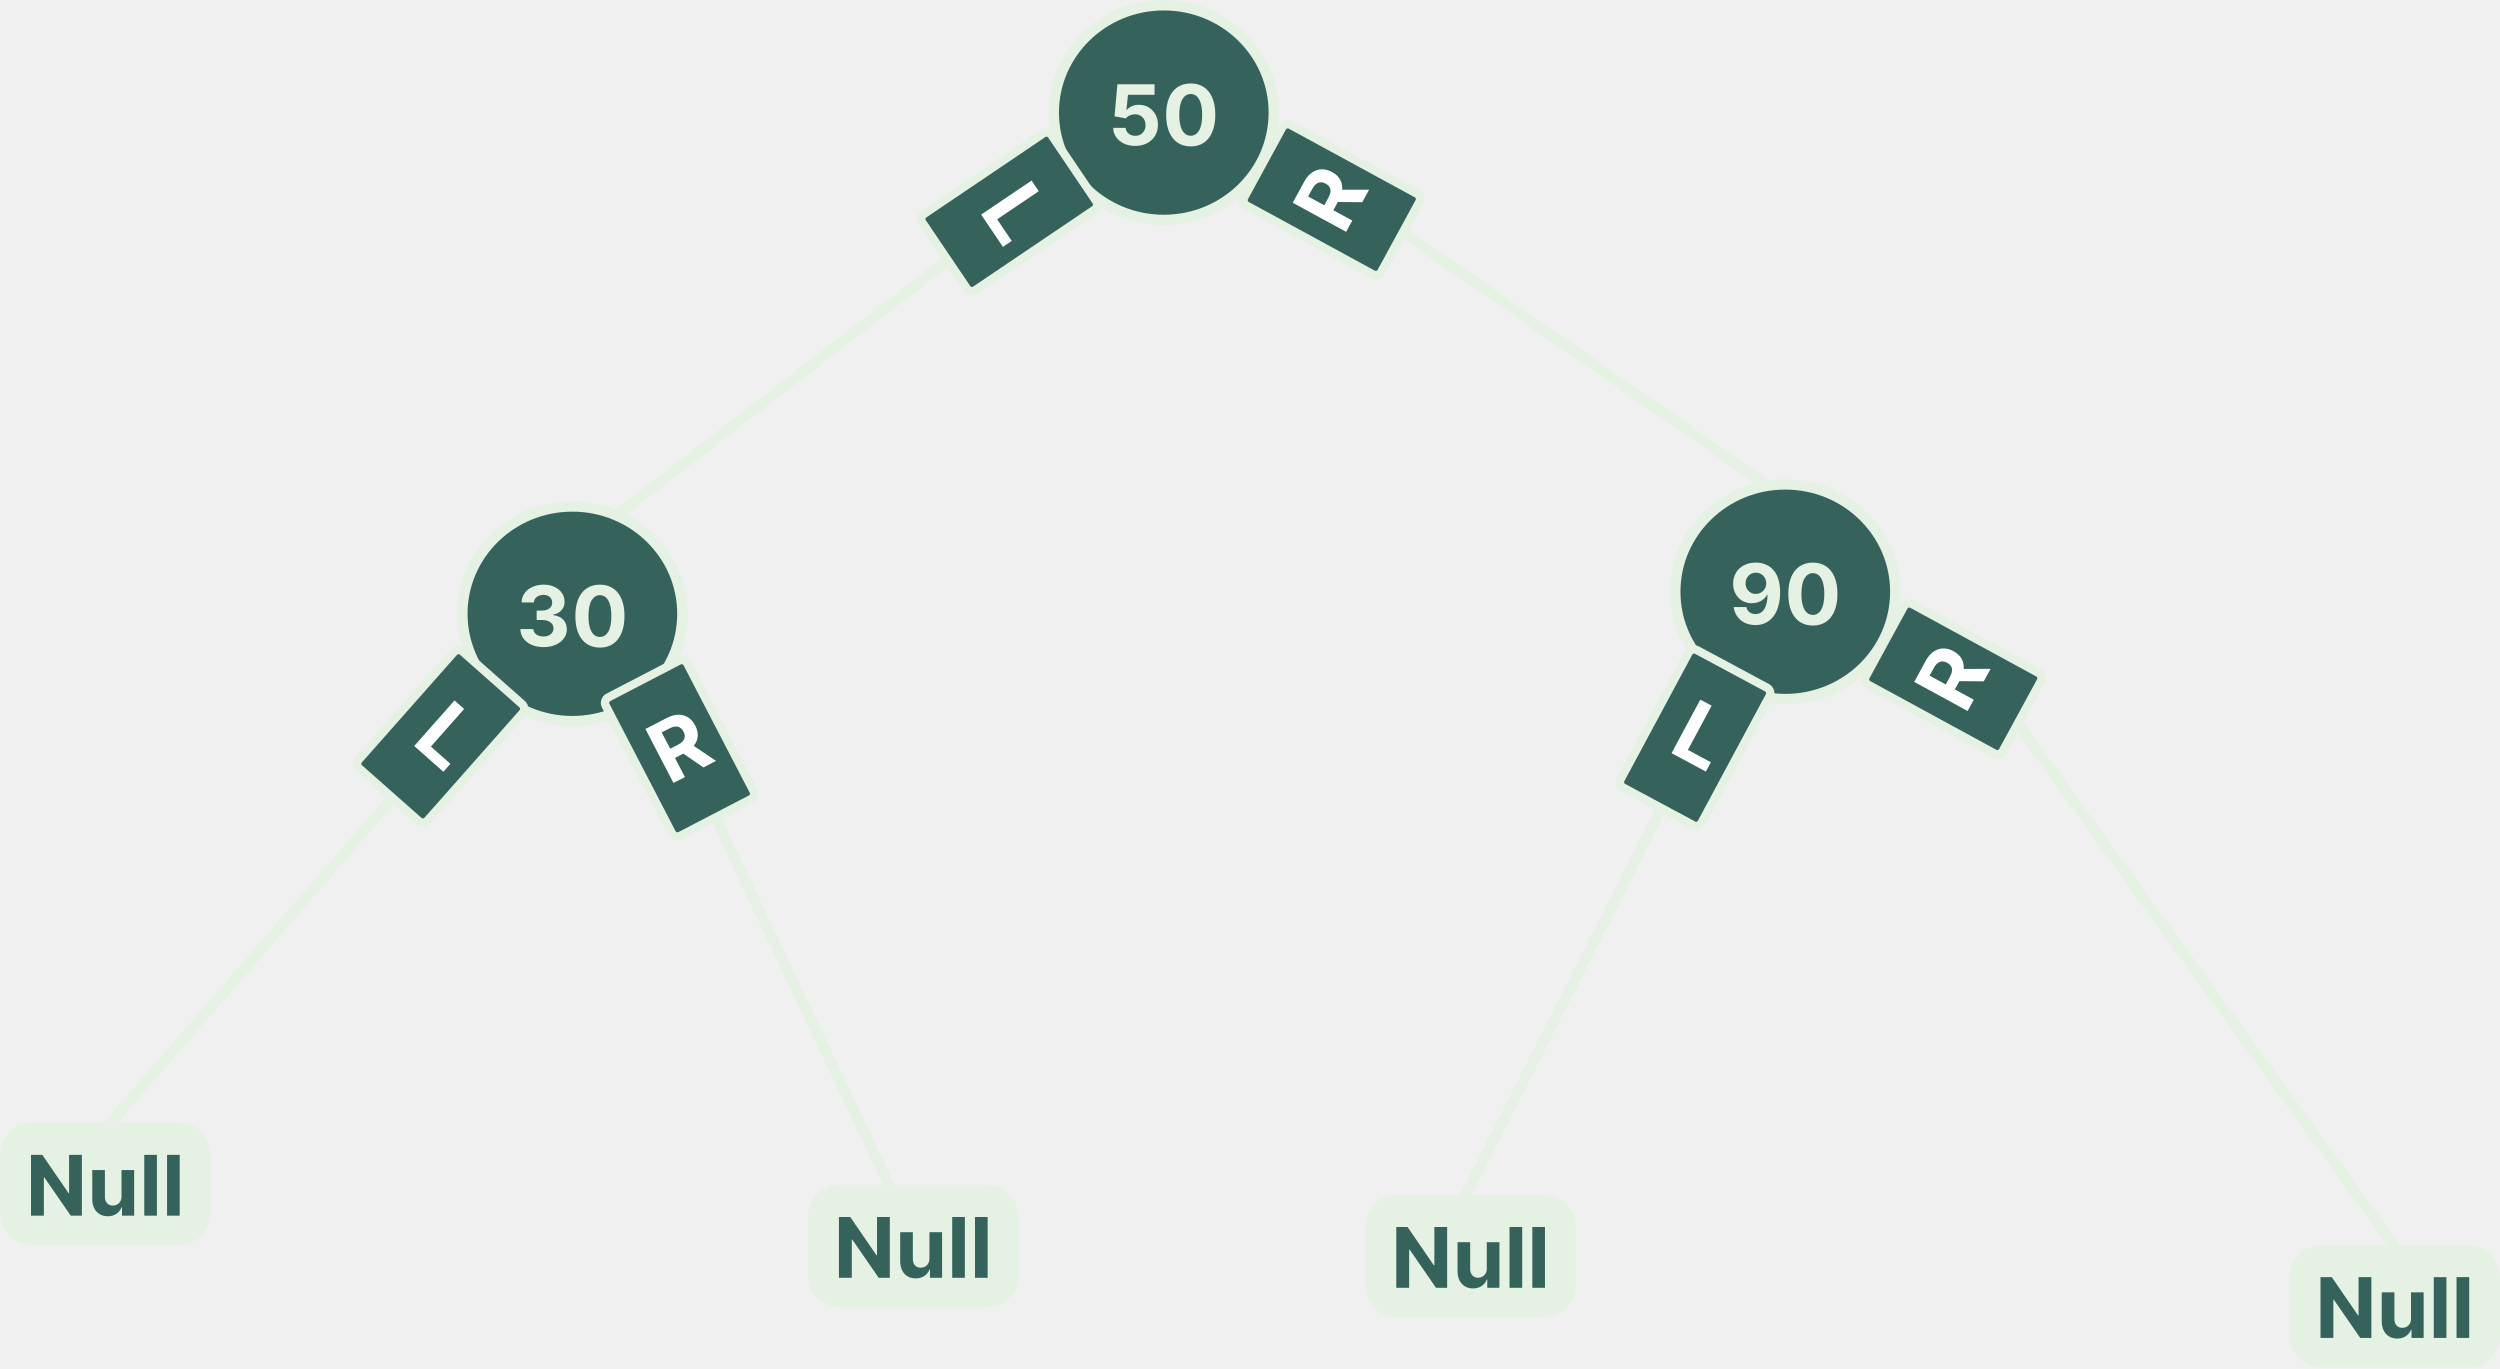
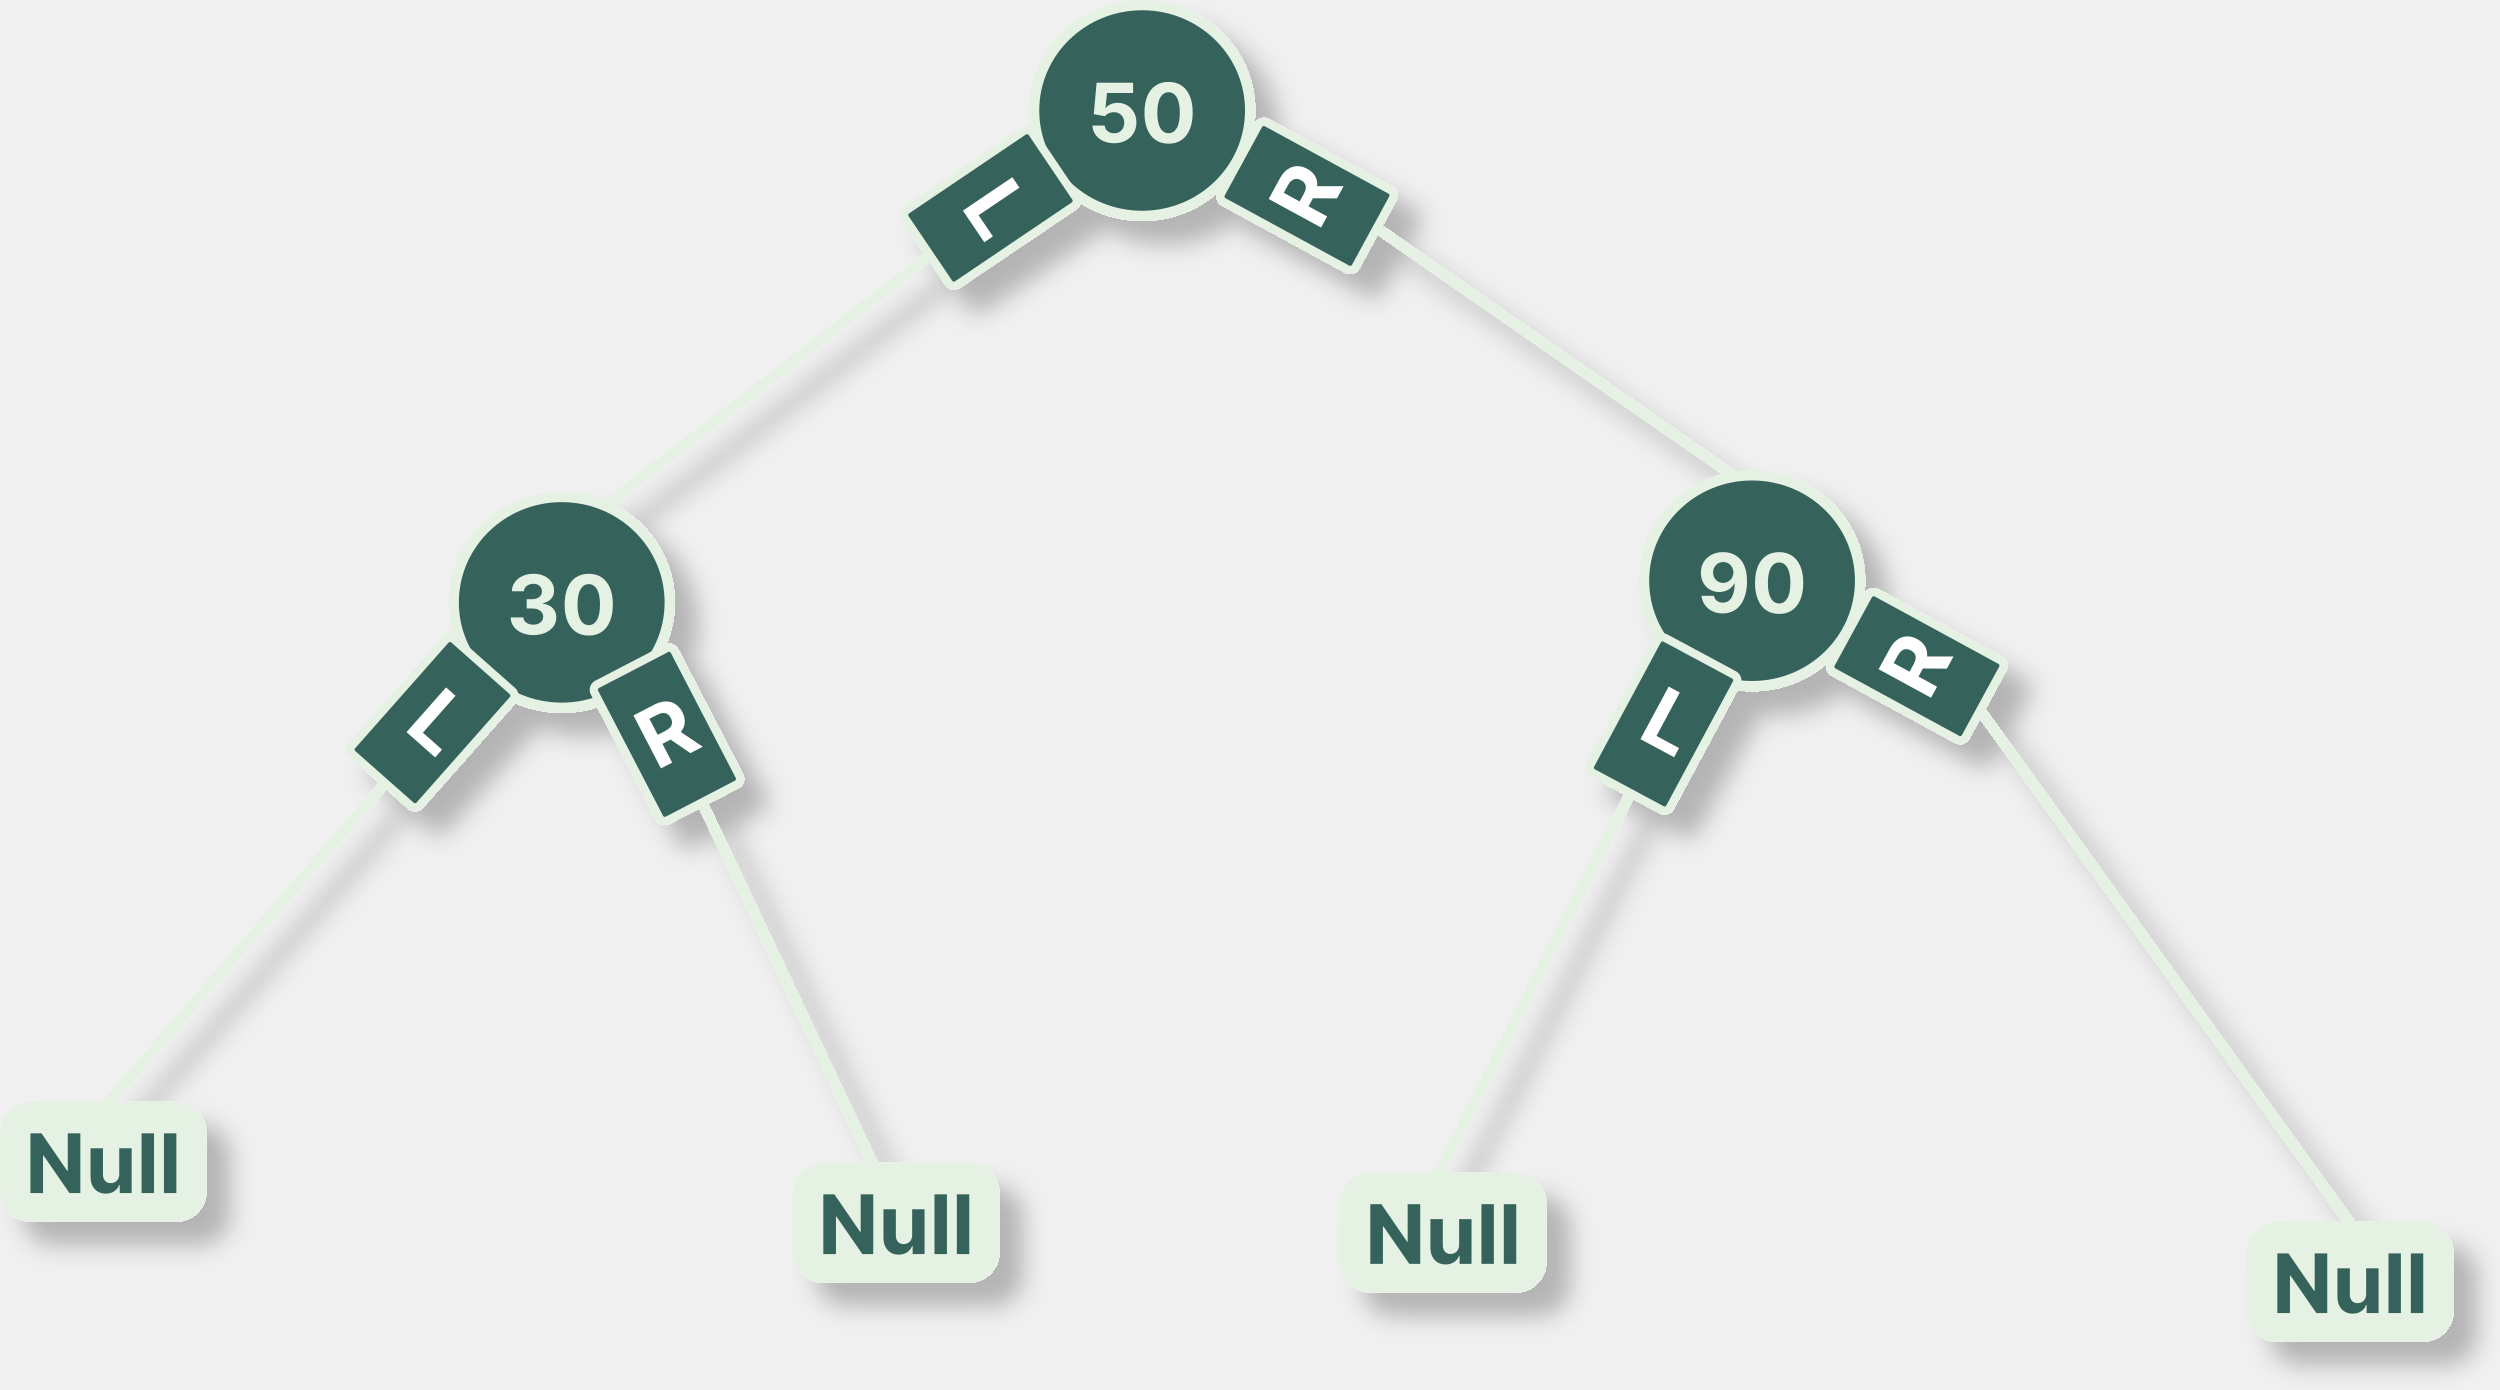
- <svg xmlns="http://www.w3.org/2000/svg" width="422" height="231" viewBox="0 0 422 231" fill="none">
-   <rect x="136.38" y="200.002" width="35.533" height="20.643" rx="5.293" fill="#E5F1E3" />
-   <path d="M150.2 205.429V215.694H148.325L143.86 209.233H143.784V215.694H141.614V205.429H143.519L147.949 211.885H148.04V205.429H150.2ZM156.89 212.416V207.995H159.025V215.694H156.975V214.295H156.895C156.721 214.746 156.432 215.109 156.028 215.383C155.627 215.657 155.137 215.794 154.559 215.794C154.044 215.794 153.592 215.677 153.201 215.443C152.81 215.209 152.504 214.877 152.284 214.446C152.066 214.015 151.956 213.498 151.953 212.897V207.995H154.088V212.516C154.091 212.97 154.213 213.33 154.454 213.594C154.694 213.858 155.017 213.99 155.421 213.99C155.678 213.99 155.919 213.931 156.143 213.814C156.367 213.694 156.547 213.517 156.684 213.283C156.824 213.049 156.893 212.76 156.89 212.416ZM162.868 205.429V215.694H160.733V205.429H162.868ZM166.713 205.429V215.694H164.578V205.429H166.713Z" fill="#35635B" />
-   <line x1="162.976" y1="41.647" x2="102.739" y2="88.009" stroke="#E5F1E3" stroke-width="1.764" />
-   <line x1="68.073" y1="132.559" x2="18.264" y2="189.979" stroke="#E5F1E3" stroke-width="1.764" />
-   <line x1="235.361" y1="38.193" x2="297.791" y2="81.558" stroke="#E5F1E3" stroke-width="1.764" />
-   <line x1="337.774" y1="118.267" x2="405.118" y2="211.669" stroke="#E5F1E3" stroke-width="1.764" />
-   <line x1="119.794" y1="135.987" x2="152.269" y2="204.714" stroke="#E5F1E3" stroke-width="1.764" />
-   <line x1="281.465" y1="134.409" x2="247.151" y2="202.237" stroke="#E5F1E3" stroke-width="1.764" />
-   <path d="M196.449 0.882C206.728 0.882 215.025 9.017 215.025 19.007C215.024 28.997 206.728 37.131 196.449 37.131C186.169 37.131 177.872 28.997 177.871 19.007C177.871 9.017 186.169 0.882 196.449 0.882Z" fill="#35635B" stroke="#E5F1E3" stroke-width="1.764" />
-   <path d="M191.622 24.631C190.914 24.631 190.282 24.501 189.728 24.24C189.176 23.98 188.739 23.62 188.415 23.163C188.091 22.705 187.922 22.18 187.908 21.589H190.013C190.037 21.986 190.204 22.309 190.515 22.556C190.825 22.803 191.195 22.927 191.622 22.927C191.963 22.927 192.264 22.852 192.525 22.701C192.788 22.548 192.994 22.336 193.141 22.065C193.291 21.791 193.367 21.477 193.367 21.123C193.367 20.762 193.29 20.444 193.136 20.17C192.986 19.896 192.777 19.683 192.509 19.529C192.242 19.375 191.936 19.297 191.592 19.293C191.292 19.293 190.999 19.355 190.715 19.479C190.434 19.602 190.216 19.771 190.059 19.985L188.129 19.639L188.615 14.226H194.89V16H190.404L190.139 18.572H190.199C190.379 18.318 190.652 18.107 191.016 17.94C191.38 17.773 191.788 17.689 192.239 17.689C192.857 17.689 193.408 17.835 193.893 18.125C194.377 18.416 194.76 18.816 195.041 19.323C195.321 19.828 195.46 20.409 195.457 21.068C195.46 21.759 195.299 22.374 194.975 22.912C194.655 23.447 194.205 23.868 193.627 24.175C193.052 24.479 192.384 24.631 191.622 24.631ZM200.995 24.716C200.133 24.713 199.391 24.501 198.769 24.08C198.151 23.659 197.675 23.049 197.341 22.25C197.01 21.452 196.847 20.491 196.85 19.369C196.85 18.249 197.015 17.295 197.346 16.507C197.68 15.718 198.156 15.118 198.775 14.707C199.396 14.293 200.136 14.086 200.995 14.086C201.854 14.086 202.592 14.293 203.21 14.707C203.832 15.122 204.309 15.723 204.644 16.512C204.978 17.297 205.143 18.249 205.14 19.369C205.14 20.494 204.973 21.457 204.639 22.255C204.308 23.054 203.833 23.664 203.215 24.085C202.597 24.506 201.857 24.716 200.995 24.716ZM200.995 22.917C201.583 22.917 202.052 22.621 202.403 22.03C202.754 21.439 202.928 20.551 202.924 19.369C202.924 18.59 202.844 17.942 202.684 17.424C202.527 16.906 202.303 16.517 202.012 16.256C201.725 15.995 201.386 15.865 200.995 15.865C200.41 15.865 199.942 16.157 199.591 16.742C199.241 17.327 199.064 18.202 199.06 19.369C199.06 20.157 199.139 20.815 199.296 21.343C199.456 21.868 199.682 22.262 199.972 22.526C200.263 22.787 200.604 22.917 200.995 22.917Z" fill="#E5F1E3" />
-   <rect x="155.103" y="36.703" width="26.338" height="15.509" rx="1.059" transform="rotate(-34.0359 155.103 36.7033)" fill="#35635B" stroke="#E5F1E3" stroke-width="1.411" />
-   <path d="M165.619 36.224L174.126 30.479L175.34 32.277L168.317 37.021L170.78 40.667L169.297 41.669L165.619 36.224Z" fill="white" />
-   <rect x="232.658" y="46.81" width="26.338" height="15.509" rx="1.059" transform="rotate(-151.419 232.658 46.8105)" fill="#35635B" stroke="#E5F1E3" stroke-width="1.411" />
-   <path d="M227.227 39.135L218.213 34.225L220.151 30.669C220.521 29.988 220.96 29.473 221.465 29.125C221.97 28.771 222.512 28.59 223.093 28.578C223.672 28.563 224.259 28.718 224.855 29.042C225.454 29.368 225.898 29.778 226.189 30.271C226.477 30.762 226.601 31.316 226.563 31.93C226.527 32.542 226.32 33.194 225.943 33.887L224.646 36.268L223.114 35.433L224.243 33.36C224.441 32.996 224.556 32.667 224.588 32.372C224.619 32.077 224.567 31.817 224.431 31.591C224.297 31.362 224.082 31.166 223.786 31.005C223.486 30.842 223.201 30.765 222.93 30.773C222.661 30.779 222.407 30.874 222.169 31.06C221.929 31.242 221.709 31.516 221.51 31.883L220.81 33.168L228.265 37.23L227.227 39.135ZM225.777 32.033L231.099 32.027L229.953 34.131L224.657 34.088L225.777 32.033Z" fill="white" />
-   <path d="M301.356 81.762C311.635 81.763 319.933 89.897 319.933 99.887C319.932 109.877 311.635 118.011 301.356 118.011C291.077 118.011 282.779 109.878 282.779 99.887C282.779 89.897 291.077 81.762 301.356 81.762Z" fill="#35635B" stroke="#E5F1E3" stroke-width="1.764" />
-   <path d="M296.385 94.966C296.913 94.966 297.421 95.055 297.908 95.232C298.4 95.409 298.837 95.691 299.222 96.079C299.609 96.467 299.915 96.981 300.139 97.623C300.366 98.261 300.481 99.044 300.485 99.973C300.485 100.845 300.386 101.624 300.189 102.309C299.995 102.991 299.716 103.57 299.352 104.048C298.988 104.526 298.548 104.89 298.034 105.141C297.519 105.388 296.944 105.512 296.31 105.512C295.625 105.512 295.02 105.38 294.495 105.116C293.971 104.848 293.548 104.486 293.227 104.028C292.91 103.567 292.718 103.049 292.651 102.474H294.791C294.874 102.849 295.05 103.139 295.317 103.346C295.585 103.55 295.915 103.652 296.31 103.652C296.978 103.652 297.486 103.361 297.833 102.78C298.181 102.195 298.356 101.395 298.36 100.379H298.289C298.136 100.68 297.928 100.939 297.668 101.156C297.407 101.37 297.108 101.535 296.771 101.652C296.437 101.769 296.081 101.828 295.703 101.828C295.098 101.828 294.559 101.686 294.084 101.402C293.61 101.118 293.236 100.727 292.962 100.229C292.688 99.731 292.551 99.163 292.551 98.525C292.547 97.837 292.706 97.223 293.027 96.685C293.347 96.147 293.795 95.727 294.37 95.422C294.948 95.115 295.62 94.963 296.385 94.966ZM296.4 96.67C296.062 96.67 295.762 96.751 295.498 96.911C295.237 97.071 295.03 97.287 294.876 97.558C294.726 97.828 294.652 98.131 294.656 98.465C294.656 98.802 294.729 99.106 294.876 99.377C295.027 99.644 295.23 99.858 295.488 100.018C295.748 100.175 296.046 100.254 296.38 100.254C296.63 100.254 296.863 100.207 297.076 100.114C297.29 100.02 297.476 99.891 297.633 99.728C297.793 99.561 297.918 99.369 298.009 99.151C298.099 98.934 298.144 98.704 298.144 98.46C298.141 98.136 298.064 97.838 297.913 97.568C297.763 97.297 297.556 97.08 297.292 96.916C297.028 96.752 296.731 96.67 296.4 96.67ZM306.013 105.597C305.151 105.593 304.409 105.381 303.788 104.96C303.169 104.539 302.693 103.929 302.359 103.131C302.028 102.332 301.865 101.372 301.868 100.249C301.868 99.13 302.033 98.176 302.364 97.387C302.698 96.599 303.174 95.999 303.793 95.588C304.414 95.174 305.154 94.966 306.013 94.966C306.872 94.966 307.61 95.174 308.228 95.588C308.85 96.002 309.327 96.604 309.662 97.392C309.996 98.177 310.161 99.13 310.158 100.249C310.158 101.375 309.991 102.337 309.657 103.136C309.326 103.935 308.851 104.544 308.233 104.965C307.615 105.386 306.875 105.597 306.013 105.597ZM306.013 103.798C306.601 103.798 307.07 103.502 307.421 102.91C307.772 102.319 307.946 101.432 307.943 100.249C307.943 99.471 307.862 98.822 307.702 98.304C307.545 97.786 307.321 97.397 307.03 97.136C306.743 96.876 306.404 96.746 306.013 96.746C305.428 96.746 304.96 97.038 304.61 97.623C304.259 98.207 304.082 99.083 304.078 100.249C304.078 101.038 304.157 101.696 304.314 102.224C304.474 102.748 304.7 103.143 304.99 103.407C305.281 103.667 305.622 103.798 306.013 103.798Z" fill="#E5F1E3" />
-   <rect x="273.071" y="132.453" width="26.338" height="15.509" rx="1.059" transform="rotate(-61.7674 273.071 132.453)" fill="#35635B" stroke="#E5F1E3" stroke-width="1.411" />
-   <path d="M282.157 127.135L287.012 118.091L288.924 119.118L284.915 126.585L288.792 128.666L287.946 130.243L282.157 127.135Z" fill="white" />
-   <rect x="337.566" y="127.691" width="26.338" height="15.509" rx="1.059" transform="rotate(-151.419 337.566 127.691)" fill="#35635B" stroke="#E5F1E3" stroke-width="1.411" />
-   <path d="M332.135 120.016L323.121 115.105L325.058 111.549C325.429 110.868 325.867 110.354 326.373 110.005C326.878 109.652 327.42 109.47 328.001 109.459C328.58 109.444 329.167 109.598 329.763 109.923C330.361 110.249 330.806 110.658 331.097 111.151C331.384 111.643 331.509 112.196 331.471 112.811C331.435 113.423 331.228 114.075 330.851 114.767L329.553 117.148L328.022 116.314L329.151 114.241C329.349 113.877 329.464 113.548 329.495 113.253C329.527 112.958 329.474 112.697 329.339 112.471C329.205 112.242 328.99 112.047 328.693 111.885C328.394 111.722 328.109 111.645 327.838 111.654C327.569 111.659 327.315 111.755 327.077 111.941C326.837 112.122 326.617 112.396 326.417 112.763L325.717 114.048L333.173 118.11L332.135 120.016ZM330.685 112.913L336.007 112.908L334.861 115.012L329.565 114.969L330.685 112.913Z" fill="white" />
-   <path d="M96.617 85.485C106.896 85.485 115.193 93.62 115.193 103.61C115.193 113.6 106.896 121.734 96.617 121.734C86.338 121.734 78.04 113.6 78.04 103.61C78.04 93.62 86.338 85.485 96.617 85.485Z" fill="#35635B" stroke="#E5F1E3" stroke-width="1.764" />
-   <path d="M91.733 109.234C90.984 109.234 90.317 109.106 89.733 108.848C89.151 108.588 88.692 108.23 88.354 107.776C88.02 107.318 87.848 106.79 87.838 106.192H90.023C90.037 106.442 90.119 106.663 90.269 106.853C90.423 107.041 90.626 107.186 90.88 107.289C91.134 107.393 91.42 107.445 91.737 107.445C92.068 107.445 92.361 107.386 92.615 107.269C92.868 107.152 93.067 106.99 93.211 106.783C93.355 106.576 93.427 106.337 93.427 106.067C93.427 105.793 93.35 105.55 93.196 105.34C93.046 105.126 92.828 104.959 92.544 104.839C92.264 104.718 91.93 104.658 91.542 104.658H90.585V103.064H91.542C91.87 103.064 92.159 103.008 92.409 102.894C92.663 102.78 92.86 102.623 93.001 102.423C93.141 102.219 93.211 101.982 93.211 101.711C93.211 101.454 93.149 101.228 93.026 101.034C92.905 100.837 92.735 100.684 92.514 100.573C92.297 100.463 92.043 100.408 91.752 100.408C91.459 100.408 91.189 100.461 90.946 100.568C90.702 100.672 90.506 100.821 90.359 101.014C90.212 101.208 90.134 101.435 90.124 101.696H88.044C88.054 101.105 88.222 100.583 88.55 100.132C88.877 99.681 89.318 99.329 89.873 99.075C90.431 98.817 91.061 98.689 91.763 98.689C92.471 98.689 93.091 98.817 93.622 99.075C94.153 99.332 94.566 99.68 94.86 100.117C95.157 100.552 95.304 101.039 95.301 101.581C95.304 102.156 95.126 102.635 94.765 103.019C94.407 103.403 93.941 103.647 93.366 103.751V103.831C94.121 103.928 94.696 104.19 95.091 104.618C95.488 105.042 95.685 105.574 95.682 106.212C95.685 106.797 95.517 107.316 95.176 107.771C94.838 108.225 94.372 108.583 93.777 108.843C93.183 109.104 92.501 109.234 91.733 109.234ZM101.267 109.319C100.405 109.316 99.663 109.104 99.041 108.683C98.423 108.262 97.947 107.652 97.613 106.853C97.282 106.055 97.118 105.094 97.122 103.972C97.122 102.852 97.287 101.898 97.618 101.11C97.952 100.321 98.428 99.721 99.046 99.31C99.668 98.896 100.408 98.689 101.267 98.689C102.125 98.689 102.864 98.896 103.482 99.31C104.103 99.725 104.581 100.326 104.915 101.115C105.249 101.9 105.415 102.852 105.412 103.972C105.412 105.098 105.244 106.06 104.91 106.858C104.58 107.657 104.105 108.267 103.487 108.688C102.869 109.109 102.129 109.319 101.267 109.319ZM101.267 107.52C101.855 107.52 102.324 107.224 102.675 106.633C103.026 106.041 103.2 105.154 103.196 103.972C103.196 103.193 103.116 102.545 102.956 102.027C102.799 101.509 102.575 101.12 102.284 100.859C101.997 100.598 101.658 100.468 101.267 100.468C100.682 100.468 100.214 100.76 99.863 101.345C99.512 101.93 99.335 102.805 99.332 103.972C99.332 104.76 99.41 105.418 99.567 105.946C99.728 106.471 99.954 106.865 100.244 107.129C100.535 107.39 100.876 107.52 101.267 107.52Z" fill="#E5F1E3" />
-   <rect x="59.859" y="129.017" width="26.338" height="15.509" rx="1.059" transform="rotate(-48.5098 59.8587 129.017)" fill="#35635B" stroke="#E5F1E3" stroke-width="1.411" />
-   <path d="M69.921 125.925L76.722 118.236L78.347 119.673L72.733 126.022L76.029 128.937L74.843 130.278L69.921 125.925Z" fill="white" />
-   <rect x="113.901" y="141.568" width="26.338" height="15.509" rx="1.059" transform="rotate(-117.448 113.901 141.568)" fill="#35635B" stroke="#E5F1E3" stroke-width="1.411" />
-   <path d="M113.686 132.168L108.954 123.059L112.548 121.192C113.236 120.835 113.887 120.653 114.501 120.646C115.117 120.635 115.668 120.787 116.156 121.103C116.645 121.414 117.046 121.87 117.358 122.472C117.673 123.077 117.812 123.665 117.778 124.236C117.742 124.805 117.536 125.333 117.161 125.822C116.789 126.309 116.253 126.734 115.553 127.097L113.147 128.347L112.343 126.799L114.438 125.711C114.806 125.52 115.085 125.311 115.276 125.084C115.467 124.857 115.569 124.612 115.583 124.349C115.6 124.084 115.53 123.802 115.375 123.502C115.218 123.2 115.024 122.976 114.795 122.832C114.569 122.686 114.305 122.624 114.003 122.645C113.703 122.661 113.367 122.766 112.997 122.958L111.698 123.633L115.612 131.167L113.686 132.168ZM116.452 125.467L120.869 128.437L118.743 129.541L114.375 126.546L116.452 125.467Z" fill="white" />
-   <rect y="189.511" width="35.533" height="20.643" rx="5.293" fill="#E5F1E3" />
-   <path d="M13.82 194.938V205.203H11.945L7.479 198.742H7.404V205.203H5.234V194.938H7.139L11.569 201.394H11.659V194.938H13.82ZM20.509 201.925V197.504H22.645V205.203H20.595V203.805H20.515C20.341 204.256 20.052 204.618 19.647 204.892C19.247 205.166 18.757 205.303 18.179 205.303C17.664 205.303 17.212 205.186 16.821 204.952C16.43 204.718 16.124 204.386 15.903 203.955C15.686 203.524 15.576 203.008 15.573 202.406V197.504H17.708V202.025C17.711 202.48 17.833 202.839 18.074 203.103C18.314 203.367 18.637 203.499 19.041 203.499C19.298 203.499 19.539 203.44 19.763 203.323C19.987 203.203 20.167 203.026 20.304 202.792C20.444 202.558 20.513 202.269 20.509 201.925ZM26.488 194.938V205.203H24.352V194.938H26.488ZM30.333 194.938V205.203H28.198V194.938H30.333Z" fill="#35635B" />
-   <rect x="230.459" y="201.694" width="35.533" height="20.643" rx="5.293" fill="#E5F1E3" />
-   <path d="M244.278 207.121V217.386H242.404L237.938 210.925H237.863V217.386H235.693V207.121H237.597L242.028 213.577H242.118V207.121H244.278ZM250.968 214.108V209.687H253.103V217.386H251.053V215.987H250.973C250.799 216.438 250.51 216.801 250.106 217.075C249.705 217.349 249.216 217.486 248.638 217.486C248.123 217.486 247.67 217.369 247.279 217.135C246.888 216.901 246.583 216.569 246.362 216.138C246.145 215.707 246.035 215.19 246.031 214.589V209.687H248.166V214.208C248.17 214.663 248.292 215.022 248.532 215.286C248.773 215.55 249.095 215.682 249.5 215.682C249.757 215.682 249.998 215.623 250.221 215.506C250.445 215.386 250.626 215.209 250.763 214.975C250.903 214.741 250.972 214.452 250.968 214.108ZM256.946 207.121V217.386H254.811V207.121H256.946ZM260.792 207.121V217.386H258.657V207.121H260.792Z" fill="#35635B" />
-   <rect x="386.467" y="210.154" width="35.533" height="20.643" rx="5.293" fill="#E5F1E3" />
-   <path d="M400.286 215.581V225.846H398.412L393.946 219.386H393.871V225.846H391.701V215.581H393.605L398.036 222.037H398.126V215.581H400.286ZM406.976 222.568V218.148H409.111V225.846H407.061V224.448H406.981C406.807 224.899 406.518 225.261 406.114 225.535C405.713 225.809 405.224 225.946 404.646 225.946C404.131 225.946 403.678 225.829 403.287 225.595C402.896 225.362 402.591 225.029 402.37 224.598C402.153 224.167 402.043 223.651 402.039 223.049V218.148H404.174V222.668C404.178 223.123 404.3 223.482 404.54 223.746C404.781 224.01 405.103 224.142 405.508 224.142C405.765 224.142 406.006 224.083 406.229 223.967C406.453 223.846 406.634 223.669 406.771 223.435C406.911 223.201 406.98 222.912 406.976 222.568ZM412.954 215.581V225.846H410.819V215.581H412.954ZM416.8 215.581V225.846H414.665V215.581H416.8Z" fill="#35635B" />
+ <svg xmlns="http://www.w3.org/2000/svg" width="430" height="239" viewBox="0 0 430 239" fill="none">
+   <g filter="url(#filter0_d_1_65)">
+     <rect x="136.38" y="200.002" width="35.533" height="20.643" rx="5.293" fill="#E5F1E3" />
+     <path d="M150.2 205.429V215.694H148.325L143.86 209.233H143.784V215.694H141.614V205.429H143.519L147.949 211.885H148.04V205.429H150.2ZM156.89 212.416V207.995H159.025V215.694H156.975V214.295H156.895C156.721 214.746 156.432 215.109 156.028 215.383C155.627 215.657 155.137 215.794 154.559 215.794C154.044 215.794 153.592 215.677 153.201 215.443C152.81 215.209 152.504 214.877 152.284 214.446C152.066 214.015 151.956 213.498 151.953 212.897V207.995H154.088V212.516C154.091 212.97 154.213 213.33 154.454 213.594C154.694 213.858 155.017 213.99 155.421 213.99C155.678 213.99 155.919 213.931 156.143 213.814C156.367 213.694 156.547 213.517 156.684 213.283C156.824 213.049 156.893 212.76 156.89 212.416ZM162.868 205.429V215.694H160.733V205.429H162.868ZM166.713 205.429V215.694H164.578V205.429H166.713Z" fill="#35635B" />
+     <line x1="162.976" y1="41.647" x2="102.739" y2="88.009" stroke="#E5F1E3" stroke-width="1.764" />
+     <line x1="68.073" y1="132.559" x2="18.264" y2="189.979" stroke="#E5F1E3" stroke-width="1.764" />
+     <line x1="235.361" y1="38.193" x2="297.791" y2="81.558" stroke="#E5F1E3" stroke-width="1.764" />
+     <line x1="337.774" y1="118.267" x2="405.118" y2="211.669" stroke="#E5F1E3" stroke-width="1.764" />
+     <line x1="119.794" y1="135.987" x2="152.269" y2="204.714" stroke="#E5F1E3" stroke-width="1.764" />
+     <line x1="281.465" y1="134.409" x2="247.151" y2="202.237" stroke="#E5F1E3" stroke-width="1.764" />
+     <path d="M196.449 0.882C206.728 0.882 215.025 9.017 215.025 19.007C215.024 28.997 206.728 37.131 196.449 37.131C186.169 37.131 177.872 28.997 177.871 19.007C177.871 9.017 186.169 0.882 196.449 0.882Z" fill="#35635B" stroke="#E5F1E3" stroke-width="1.764" />
+     <path d="M191.622 24.631C190.914 24.631 190.282 24.501 189.728 24.24C189.176 23.98 188.739 23.62 188.415 23.163C188.091 22.705 187.922 22.18 187.908 21.589H190.013C190.037 21.986 190.204 22.309 190.515 22.556C190.825 22.803 191.195 22.927 191.622 22.927C191.963 22.927 192.264 22.852 192.525 22.701C192.788 22.548 192.994 22.336 193.141 22.065C193.291 21.791 193.367 21.477 193.367 21.123C193.367 20.762 193.29 20.444 193.136 20.17C192.986 19.896 192.777 19.683 192.509 19.529C192.242 19.375 191.936 19.297 191.592 19.293C191.292 19.293 190.999 19.355 190.715 19.479C190.434 19.602 190.216 19.771 190.059 19.985L188.129 19.639L188.615 14.226H194.89V16H190.404L190.139 18.572H190.199C190.379 18.318 190.652 18.107 191.016 17.94C191.38 17.773 191.788 17.689 192.239 17.689C192.857 17.689 193.408 17.835 193.893 18.125C194.377 18.416 194.76 18.816 195.041 19.323C195.321 19.828 195.46 20.409 195.457 21.068C195.46 21.759 195.299 22.374 194.975 22.912C194.655 23.447 194.205 23.868 193.627 24.175C193.052 24.479 192.384 24.631 191.622 24.631ZM200.995 24.716C200.133 24.713 199.391 24.501 198.769 24.08C198.151 23.659 197.675 23.049 197.341 22.25C197.01 21.452 196.847 20.491 196.85 19.369C196.85 18.249 197.015 17.295 197.346 16.507C197.68 15.718 198.156 15.118 198.775 14.707C199.396 14.293 200.136 14.086 200.995 14.086C201.854 14.086 202.592 14.293 203.21 14.707C203.832 15.122 204.309 15.723 204.644 16.512C204.978 17.297 205.143 18.249 205.14 19.369C205.14 20.494 204.973 21.457 204.639 22.255C204.308 23.054 203.833 23.664 203.215 24.085C202.597 24.506 201.857 24.716 200.995 24.716ZM200.995 22.917C201.583 22.917 202.052 22.621 202.403 22.03C202.754 21.439 202.928 20.551 202.924 19.369C202.924 18.59 202.844 17.942 202.684 17.424C202.527 16.906 202.303 16.517 202.012 16.256C201.725 15.995 201.386 15.865 200.995 15.865C200.41 15.865 199.942 16.157 199.591 16.742C199.241 17.327 199.064 18.202 199.06 19.369C199.06 20.157 199.139 20.815 199.296 21.343C199.456 21.868 199.682 22.262 199.972 22.526C200.263 22.787 200.604 22.917 200.995 22.917Z" fill="#E5F1E3" />
+     <rect x="155.103" y="36.703" width="26.338" height="15.509" rx="1.059" transform="rotate(-34.0359 155.103 36.7033)" fill="#35635B" stroke="#E5F1E3" stroke-width="1.411" />
+     <path d="M165.619 36.224L174.126 30.479L175.34 32.277L168.317 37.021L170.78 40.667L169.297 41.669L165.619 36.224Z" fill="white" />
+     <rect x="232.658" y="46.81" width="26.338" height="15.509" rx="1.059" transform="rotate(-151.419 232.658 46.8105)" fill="#35635B" stroke="#E5F1E3" stroke-width="1.411" />
+     <path d="M227.227 39.135L218.213 34.225L220.151 30.669C220.521 29.988 220.96 29.473 221.465 29.125C221.97 28.771 222.512 28.59 223.093 28.578C223.672 28.563 224.259 28.718 224.855 29.042C225.454 29.368 225.898 29.778 226.189 30.271C226.477 30.762 226.601 31.316 226.563 31.93C226.527 32.542 226.32 33.194 225.943 33.887L224.646 36.268L223.114 35.433L224.243 33.36C224.441 32.996 224.556 32.667 224.588 32.372C224.619 32.077 224.567 31.817 224.431 31.591C224.297 31.362 224.082 31.166 223.786 31.005C223.486 30.842 223.201 30.765 222.93 30.773C222.661 30.779 222.407 30.874 222.169 31.06C221.929 31.242 221.709 31.516 221.51 31.883L220.81 33.168L228.265 37.23L227.227 39.135ZM225.777 32.033L231.099 32.027L229.953 34.131L224.657 34.088L225.777 32.033Z" fill="white" />
+     <path d="M301.356 81.762C311.635 81.763 319.933 89.897 319.933 99.887C319.932 109.877 311.635 118.011 301.356 118.011C291.077 118.011 282.779 109.878 282.779 99.887C282.779 89.897 291.077 81.762 301.356 81.762Z" fill="#35635B" stroke="#E5F1E3" stroke-width="1.764" />
+     <path d="M296.385 94.966C296.913 94.966 297.421 95.055 297.908 95.232C298.4 95.409 298.837 95.691 299.222 96.079C299.609 96.467 299.915 96.981 300.139 97.623C300.366 98.261 300.481 99.044 300.485 99.973C300.485 100.845 300.386 101.624 300.189 102.309C299.995 102.991 299.716 103.57 299.352 104.048C298.988 104.526 298.548 104.89 298.034 105.141C297.519 105.388 296.944 105.512 296.31 105.512C295.625 105.512 295.02 105.38 294.495 105.116C293.971 104.848 293.548 104.486 293.227 104.028C292.91 103.567 292.718 103.049 292.651 102.474H294.791C294.874 102.849 295.05 103.139 295.317 103.346C295.585 103.55 295.915 103.652 296.31 103.652C296.978 103.652 297.486 103.361 297.833 102.78C298.181 102.195 298.356 101.395 298.36 100.379H298.289C298.136 100.68 297.928 100.939 297.668 101.156C297.407 101.37 297.108 101.535 296.771 101.652C296.437 101.769 296.081 101.828 295.703 101.828C295.098 101.828 294.559 101.686 294.084 101.402C293.61 101.118 293.236 100.727 292.962 100.229C292.688 99.731 292.551 99.163 292.551 98.525C292.547 97.837 292.706 97.223 293.027 96.685C293.347 96.147 293.795 95.727 294.37 95.422C294.948 95.115 295.62 94.963 296.385 94.966ZM296.4 96.67C296.062 96.67 295.762 96.751 295.498 96.911C295.237 97.071 295.03 97.287 294.876 97.558C294.726 97.828 294.652 98.131 294.656 98.465C294.656 98.802 294.729 99.106 294.876 99.377C295.027 99.644 295.23 99.858 295.488 100.018C295.748 100.175 296.046 100.254 296.38 100.254C296.63 100.254 296.863 100.207 297.076 100.114C297.29 100.02 297.476 99.891 297.633 99.728C297.793 99.561 297.918 99.369 298.009 99.151C298.099 98.934 298.144 98.704 298.144 98.46C298.141 98.136 298.064 97.838 297.913 97.568C297.763 97.297 297.556 97.08 297.292 96.916C297.028 96.752 296.731 96.67 296.4 96.67ZM306.013 105.597C305.151 105.593 304.409 105.381 303.788 104.96C303.169 104.539 302.693 103.929 302.359 103.131C302.028 102.332 301.865 101.372 301.868 100.249C301.868 99.13 302.033 98.176 302.364 97.387C302.698 96.599 303.174 95.999 303.793 95.588C304.414 95.174 305.154 94.966 306.013 94.966C306.872 94.966 307.61 95.174 308.228 95.588C308.85 96.002 309.327 96.604 309.662 97.392C309.996 98.177 310.161 99.13 310.158 100.249C310.158 101.375 309.991 102.337 309.657 103.136C309.326 103.935 308.851 104.544 308.233 104.965C307.615 105.386 306.875 105.597 306.013 105.597ZM306.013 103.798C306.601 103.798 307.07 103.502 307.421 102.91C307.772 102.319 307.946 101.432 307.943 100.249C307.943 99.471 307.862 98.822 307.702 98.304C307.545 97.786 307.321 97.397 307.03 97.136C306.743 96.876 306.404 96.746 306.013 96.746C305.428 96.746 304.96 97.038 304.61 97.623C304.259 98.207 304.082 99.083 304.078 100.249C304.078 101.038 304.157 101.696 304.314 102.224C304.474 102.748 304.7 103.143 304.99 103.407C305.281 103.667 305.622 103.798 306.013 103.798Z" fill="#E5F1E3" />
+     <rect x="273.071" y="132.453" width="26.338" height="15.509" rx="1.059" transform="rotate(-61.7674 273.071 132.453)" fill="#35635B" stroke="#E5F1E3" stroke-width="1.411" />
+     <path d="M282.157 127.135L287.012 118.091L288.924 119.118L284.915 126.585L288.792 128.666L287.946 130.243L282.157 127.135Z" fill="white" />
+     <rect x="337.566" y="127.691" width="26.338" height="15.509" rx="1.059" transform="rotate(-151.419 337.566 127.691)" fill="#35635B" stroke="#E5F1E3" stroke-width="1.411" />
+     <path d="M332.135 120.016L323.121 115.105L325.058 111.549C325.429 110.868 325.867 110.354 326.373 110.005C326.878 109.652 327.42 109.47 328.001 109.459C328.58 109.444 329.167 109.598 329.763 109.923C330.361 110.249 330.806 110.658 331.097 111.151C331.384 111.643 331.509 112.196 331.471 112.811C331.435 113.423 331.228 114.075 330.851 114.767L329.553 117.148L328.022 116.314L329.151 114.241C329.349 113.877 329.464 113.548 329.495 113.253C329.527 112.958 329.474 112.697 329.339 112.471C329.205 112.242 328.99 112.047 328.693 111.885C328.394 111.722 328.109 111.645 327.838 111.654C327.569 111.659 327.315 111.755 327.077 111.941C326.837 112.122 326.617 112.396 326.417 112.763L325.717 114.048L333.173 118.11L332.135 120.016ZM330.685 112.913L336.007 112.908L334.861 115.012L329.565 114.969L330.685 112.913Z" fill="white" />
+     <path d="M96.617 85.485C106.896 85.485 115.193 93.62 115.193 103.61C115.193 113.6 106.896 121.734 96.617 121.734C86.338 121.734 78.04 113.6 78.04 103.61C78.04 93.62 86.338 85.485 96.617 85.485Z" fill="#35635B" stroke="#E5F1E3" stroke-width="1.764" />
+     <path d="M91.733 109.234C90.984 109.234 90.317 109.106 89.733 108.848C89.151 108.588 88.692 108.23 88.354 107.776C88.02 107.318 87.848 106.79 87.838 106.192H90.023C90.037 106.442 90.119 106.663 90.269 106.853C90.423 107.041 90.626 107.186 90.88 107.289C91.134 107.393 91.42 107.445 91.737 107.445C92.068 107.445 92.361 107.386 92.615 107.269C92.868 107.152 93.067 106.99 93.211 106.783C93.355 106.576 93.427 106.337 93.427 106.067C93.427 105.793 93.35 105.55 93.196 105.34C93.046 105.126 92.828 104.959 92.544 104.839C92.264 104.718 91.93 104.658 91.542 104.658H90.585V103.064H91.542C91.87 103.064 92.159 103.008 92.409 102.894C92.663 102.78 92.86 102.623 93.001 102.423C93.141 102.219 93.211 101.982 93.211 101.711C93.211 101.454 93.149 101.228 93.026 101.034C92.905 100.837 92.735 100.684 92.514 100.573C92.297 100.463 92.043 100.408 91.752 100.408C91.459 100.408 91.189 100.461 90.946 100.568C90.702 100.672 90.506 100.821 90.359 101.014C90.212 101.208 90.134 101.435 90.124 101.696H88.044C88.054 101.105 88.222 100.583 88.55 100.132C88.877 99.681 89.318 99.329 89.873 99.075C90.431 98.817 91.061 98.689 91.763 98.689C92.471 98.689 93.091 98.817 93.622 99.075C94.153 99.332 94.566 99.68 94.86 100.117C95.157 100.552 95.304 101.039 95.301 101.581C95.304 102.156 95.126 102.635 94.765 103.019C94.407 103.404 93.941 103.647 93.366 103.751V103.831C94.121 103.928 94.696 104.19 95.091 104.618C95.488 105.042 95.685 105.574 95.682 106.212C95.685 106.797 95.517 107.316 95.176 107.771C94.838 108.225 94.372 108.583 93.777 108.843C93.183 109.104 92.501 109.234 91.733 109.234ZM101.267 109.319C100.405 109.316 99.663 109.104 99.041 108.683C98.423 108.262 97.947 107.652 97.613 106.853C97.282 106.055 97.118 105.094 97.122 103.972C97.122 102.852 97.287 101.898 97.618 101.11C97.952 100.321 98.428 99.721 99.046 99.31C99.668 98.896 100.408 98.689 101.267 98.689C102.125 98.689 102.864 98.896 103.482 99.31C104.103 99.725 104.581 100.326 104.915 101.115C105.249 101.9 105.415 102.852 105.412 103.972C105.412 105.098 105.244 106.06 104.91 106.858C104.58 107.657 104.105 108.267 103.487 108.688C102.869 109.109 102.129 109.319 101.267 109.319ZM101.267 107.52C101.855 107.52 102.324 107.224 102.675 106.633C103.026 106.041 103.2 105.154 103.196 103.972C103.196 103.193 103.116 102.545 102.956 102.027C102.799 101.509 102.575 101.12 102.284 100.859C101.997 100.598 101.658 100.468 101.267 100.468C100.682 100.468 100.214 100.76 99.863 101.345C99.512 101.93 99.335 102.805 99.332 103.972C99.332 104.76 99.41 105.418 99.567 105.946C99.728 106.471 99.954 106.865 100.244 107.129C100.535 107.39 100.876 107.52 101.267 107.52Z" fill="#E5F1E3" />
+     <rect x="59.859" y="129.017" width="26.338" height="15.509" rx="1.059" transform="rotate(-48.5098 59.8587 129.017)" fill="#35635B" stroke="#E5F1E3" stroke-width="1.411" />
+     <path d="M69.921 125.925L76.722 118.236L78.347 119.673L72.733 126.022L76.029 128.937L74.843 130.278L69.921 125.925Z" fill="white" />
+     <rect x="113.901" y="141.568" width="26.338" height="15.509" rx="1.059" transform="rotate(-117.448 113.901 141.568)" fill="#35635B" stroke="#E5F1E3" stroke-width="1.411" />
+     <path d="M113.686 132.168L108.954 123.059L112.548 121.192C113.236 120.835 113.887 120.653 114.501 120.646C115.117 120.635 115.668 120.787 116.156 121.103C116.645 121.414 117.046 121.87 117.358 122.472C117.673 123.077 117.812 123.665 117.778 124.236C117.742 124.805 117.536 125.333 117.161 125.822C116.789 126.309 116.253 126.734 115.553 127.097L113.147 128.347L112.343 126.799L114.438 125.711C114.806 125.52 115.085 125.311 115.276 125.084C115.467 124.857 115.569 124.612 115.583 124.349C115.6 124.084 115.53 123.802 115.375 123.502C115.218 123.2 115.024 122.976 114.795 122.832C114.569 122.686 114.305 122.624 114.003 122.645C113.703 122.661 113.367 122.766 112.997 122.958L111.698 123.633L115.612 131.167L113.686 132.168ZM116.452 125.467L120.869 128.437L118.743 129.541L114.375 126.546L116.452 125.467Z" fill="white" />
+     <rect y="189.511" width="35.533" height="20.643" rx="5.293" fill="#E5F1E3" />
+     <path d="M13.82 194.938V205.203H11.945L7.479 198.742H7.404V205.203H5.234V194.938H7.139L11.569 201.394H11.659V194.938H13.82ZM20.509 201.925V197.504H22.645V205.203H20.595V203.805H20.515C20.341 204.256 20.052 204.618 19.647 204.892C19.247 205.166 18.757 205.303 18.179 205.303C17.664 205.303 17.212 205.186 16.821 204.952C16.43 204.718 16.124 204.386 15.903 203.955C15.686 203.524 15.576 203.008 15.573 202.406V197.504H17.708V202.025C17.711 202.48 17.833 202.839 18.074 203.103C18.314 203.367 18.637 203.499 19.041 203.499C19.298 203.499 19.539 203.44 19.763 203.323C19.987 203.203 20.167 203.026 20.304 202.792C20.444 202.558 20.513 202.269 20.509 201.925ZM26.488 194.938V205.203H24.352V194.938H26.488ZM30.333 194.938V205.203H28.198V194.938H30.333Z" fill="#35635B" />
+     <rect x="230.459" y="201.694" width="35.533" height="20.643" rx="5.293" fill="#E5F1E3" />
+     <path d="M244.278 207.121V217.386H242.404L237.938 210.925H237.863V217.386H235.693V207.121H237.597L242.028 213.577H242.118V207.121H244.278ZM250.968 214.108V209.687H253.103V217.386H251.053V215.987H250.973C250.799 216.438 250.51 216.801 250.106 217.075C249.705 217.349 249.216 217.486 248.638 217.486C248.123 217.486 247.67 217.369 247.279 217.135C246.888 216.901 246.583 216.569 246.362 216.138C246.145 215.707 246.035 215.19 246.031 214.589V209.687H248.166V214.208C248.17 214.663 248.292 215.022 248.532 215.286C248.773 215.55 249.095 215.682 249.5 215.682C249.757 215.682 249.998 215.623 250.221 215.506C250.445 215.386 250.626 215.209 250.763 214.975C250.903 214.741 250.972 214.452 250.968 214.108ZM256.946 207.121V217.386H254.811V207.121H256.946ZM260.792 207.121V217.386H258.657V207.121H260.792Z" fill="#35635B" />
+     <rect x="386.467" y="210.154" width="35.533" height="20.643" rx="5.293" fill="#E5F1E3" />
+     <path d="M400.286 215.581V225.846H398.412L393.946 219.386H393.871V225.846H391.701V215.581H393.605L398.036 222.037H398.126V215.581H400.286ZM406.976 222.568V218.148H409.111V225.846H407.061V224.448H406.981C406.807 224.899 406.518 225.261 406.114 225.535C405.713 225.809 405.224 225.946 404.646 225.946C404.131 225.946 403.678 225.829 403.287 225.595C402.896 225.362 402.591 225.029 402.37 224.598C402.153 224.167 402.043 223.651 402.039 223.049V218.148H404.174V222.668C404.178 223.123 404.3 223.482 404.54 223.746C404.781 224.01 405.103 224.142 405.508 224.142C405.765 224.142 406.006 224.083 406.229 223.967C406.453 223.846 406.634 223.669 406.771 223.435C406.911 223.201 406.98 222.912 406.976 222.568ZM412.954 215.581V225.846H410.819V215.581H412.954ZM416.8 215.581V225.846H414.665V215.581H416.8Z" fill="#35635B" />
+   </g>
+   <defs>
+     <filter id="filter0_d_1_65" x="0" y="0" width="430" height="238.797" filterUnits="userSpaceOnUse" color-interpolation-filters="sRGB">
+       <feFlood flood-opacity="0" result="BackgroundImageFix" />
+       <feColorMatrix in="SourceAlpha" type="matrix" values="0 0 0 0 0 0 0 0 0 0 0 0 0 0 0 0 0 0 127 0" result="hardAlpha" />
+       <feOffset dx="4" dy="4" />
+       <feGaussianBlur stdDeviation="2" />
+       <feComposite in2="hardAlpha" operator="out" />
+       <feColorMatrix type="matrix" values="0 0 0 0 0 0 0 0 0 0 0 0 0 0 0 0 0 0 0.25 0" />
+       <feBlend mode="normal" in2="BackgroundImageFix" result="effect1_dropShadow_1_65" />
+       <feBlend mode="normal" in="SourceGraphic" in2="effect1_dropShadow_1_65" result="shape" />
+     </filter>
+   </defs>
</svg>
